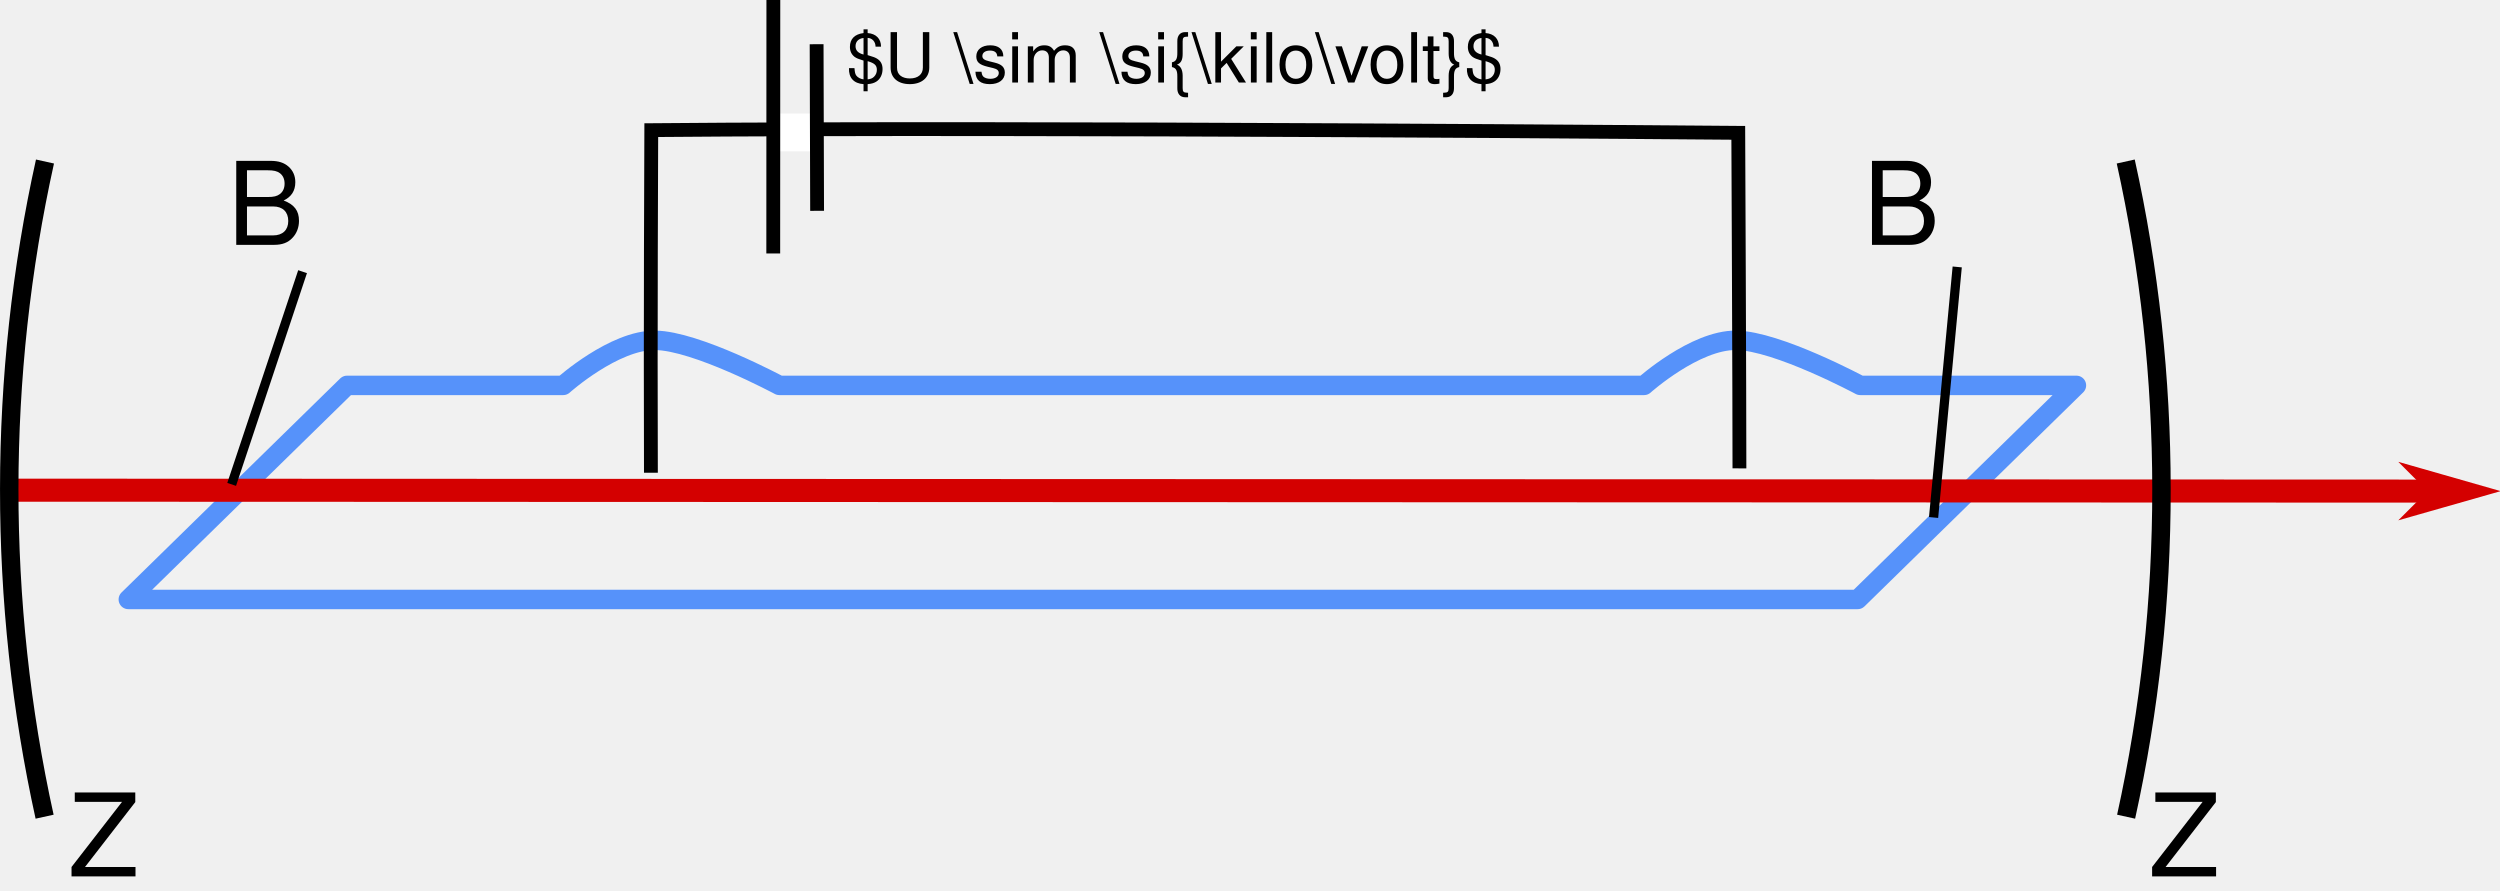
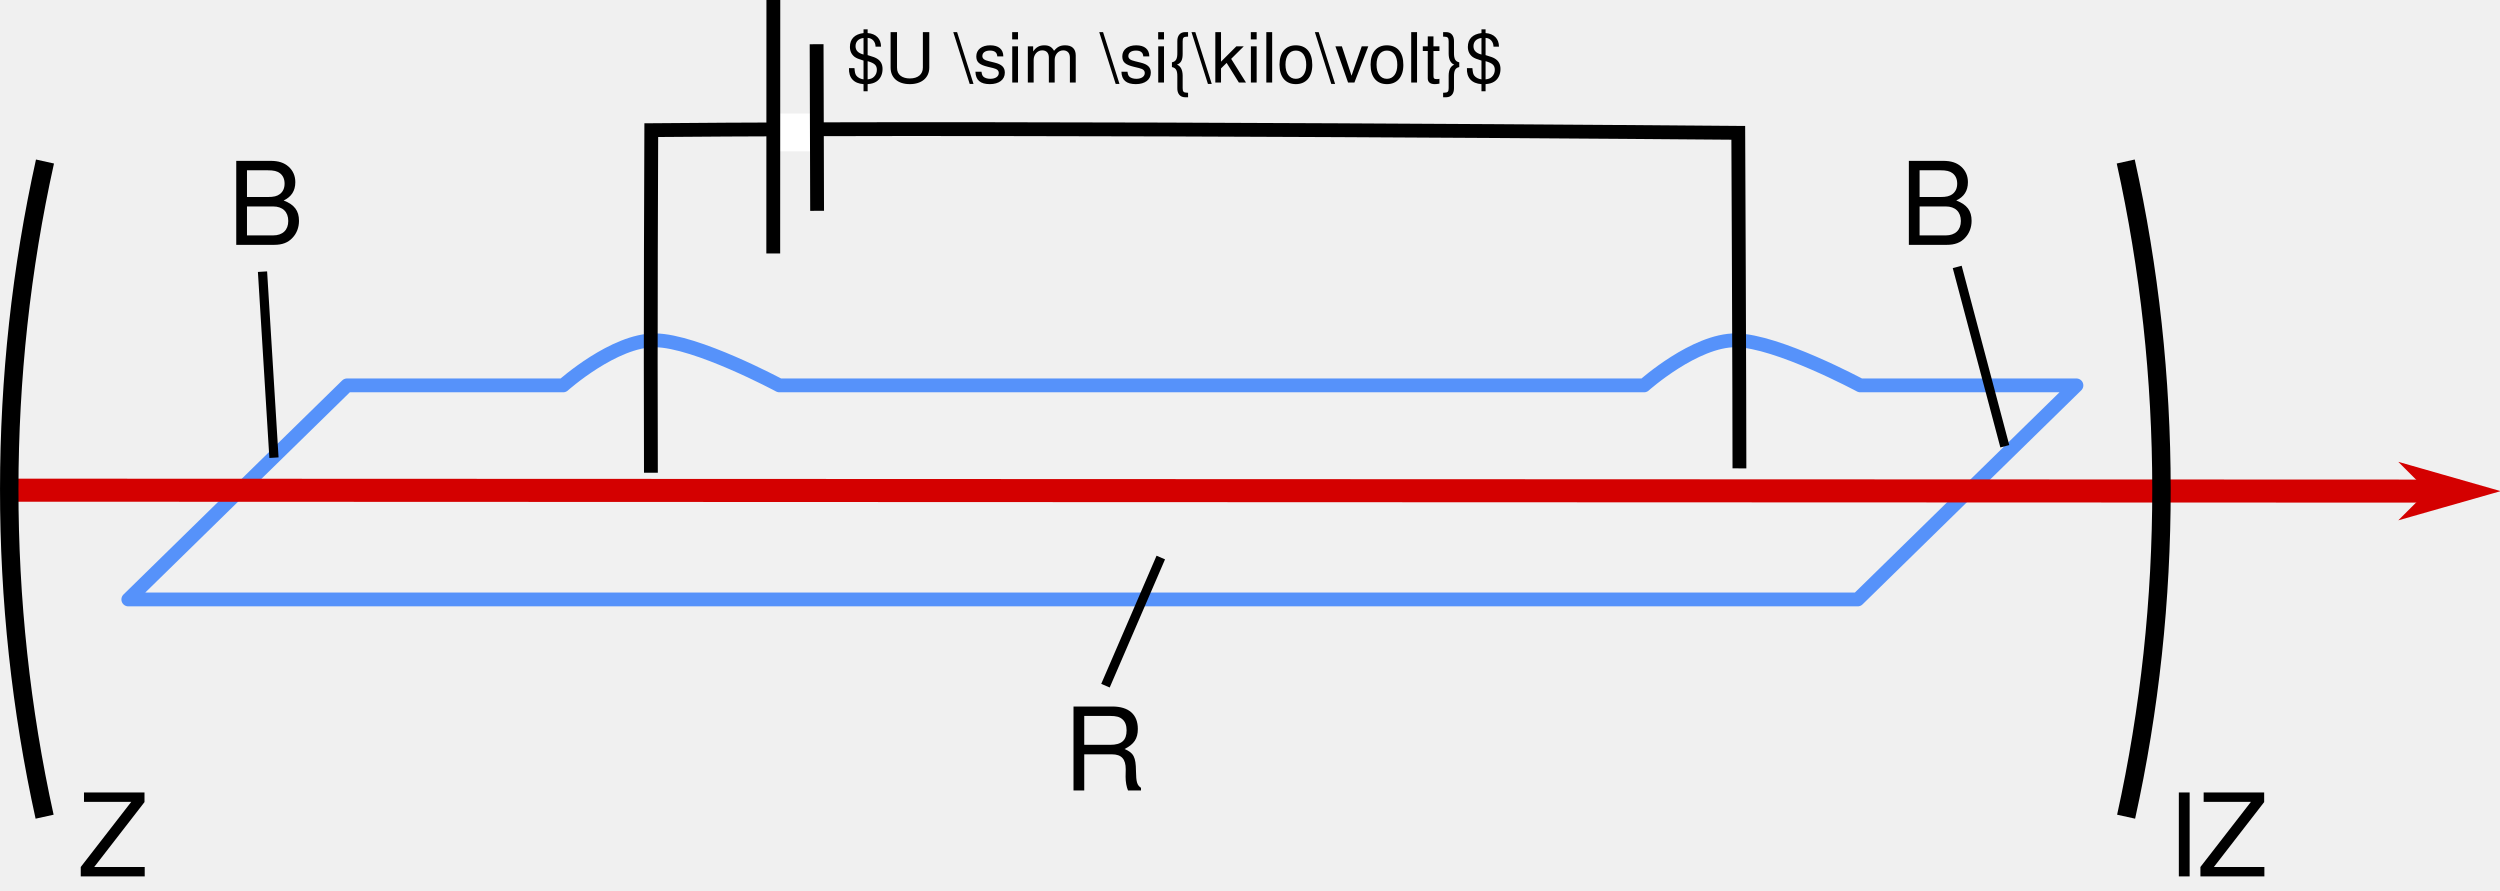
<svg xmlns="http://www.w3.org/2000/svg" width="153.044mm" height="54.543mm" viewBox="0 0 542.28 193.264" id="svg2" version="1.1">
  <defs id="defs4">
    <marker orient="auto" refY="0" refX="0" id="Arrow1Send" style="overflow:visible">
      <path id="path4178" d="M 0,0 5,-5 -12.5,0 5,5 0,0 Z" style="fill:#d40000;fill-opacity:1;fill-rule:evenodd;stroke:#d40000;stroke-width:1pt;stroke-opacity:1" transform="matrix(-0.2,0,0,-0.2,-1.2,0)" />
    </marker>
  </defs>
  <g id="layer1" transform="translate(-20.05709,-15.21015)">
-     <path style="opacity:1;fill:#f1f1f1;fill-opacity:1;fill-rule:nonzero;stroke:#5692fa;stroke-width:4.217;stroke-linecap:butt;stroke-linejoin:round;stroke-miterlimit:4;stroke-dasharray:none;stroke-dashoffset:0;stroke-opacity:1" d="m 95.327,98.805 23.446,0 23.446,0 c 0,0 11.037,-9.872 19.953,-9.776 8.916,0.097 26.938,9.776 26.938,9.776 l 23.446,0 23.446,0 23.446,0 23.446,0 23.446,0 23.446,0 23.446,0 23.446,0 c 0,0 11.037,-9.872 19.953,-9.776 8.916,0.097 26.938,9.776 26.938,9.776 l 23.446,0 23.446,0 -47.445,46.434 -375.129,0 z" id="rect3336" />
+     <path style="opacity:1;fill:#f1f1f1;fill-opacity:1;fill-rule:nonzero;stroke:#5692fa;stroke-width:3;stroke-linecap:butt;stroke-linejoin:round;stroke-miterlimit:4;stroke-dasharray:none;stroke-dashoffset:0;stroke-opacity:1" d="m 95.327,98.805 23.446,0 23.446,0 c 0,0 11.037,-9.872 19.953,-9.776 8.916,0.097 26.938,9.776 26.938,9.776 l 23.446,0 23.446,0 23.446,0 23.446,0 23.446,0 23.446,0 23.446,0 23.446,0 c 0,0 11.037,-9.872 19.953,-9.776 8.916,0.097 26.938,9.776 26.938,9.776 l 23.446,0 23.446,0 -47.445,46.434 -375.129,0 z" id="rect3336" />
    <path style="fill:none;fill-rule:evenodd;stroke:#000000;stroke-width:3;stroke-linecap:butt;stroke-linejoin:miter;stroke-miterlimit:4;stroke-dasharray:none;stroke-opacity:1" d="m 161.246,117.754 c -0.121,-29.258 0.079,-74.313 0.079,-74.313 82.864,-0.743 235.786,0.587 235.786,0.587 0,0 0.262,58.698 0.251,72.778" id="path3349" />
    <path style="fill:none;fill-rule:evenodd;stroke:#d40000;stroke-width:5;stroke-linecap:butt;stroke-linejoin:miter;stroke-miterlimit:4;stroke-dasharray:none;stroke-opacity:1;marker-end:url(#Arrow1Send)" d="m 22.761,121.537 530.802,0.203" id="path3357" />
    <path style="opacity:1;fill:none;fill-opacity:0.988;fill-rule:nonzero;stroke:#000000;stroke-width:4;stroke-linecap:butt;stroke-linejoin:round;stroke-miterlimit:4;stroke-dasharray:none;stroke-dashoffset:0;stroke-opacity:1" id="path4464" d="M 29.729,192.362 A 206.116,262.214 0 0 1 29.812,50.245" />
    <path style="opacity:1;fill:none;fill-opacity:0.988;fill-rule:nonzero;stroke:#000000;stroke-width:4;stroke-linecap:butt;stroke-linejoin:round;stroke-miterlimit:4;stroke-dasharray:none;stroke-dashoffset:0;stroke-opacity:1" id="path4464-3" d="m -481.239,192.362 a 206.116,262.214 0 0 1 0.083,-142.118" transform="scale(-1,1)" />
    <rect style="opacity:1;fill:#ffffff;fill-opacity:1;fill-rule:nonzero;stroke:none;stroke-width:3;stroke-linecap:butt;stroke-linejoin:round;stroke-miterlimit:4;stroke-dasharray:none;stroke-dashoffset:0;stroke-opacity:1" id="rect5010" width="8.42" height="8.204" x="188.602" y="39.839" />
    <path style="fill:none;fill-rule:evenodd;stroke:#000000;stroke-width:3;stroke-linecap:butt;stroke-linejoin:miter;stroke-miterlimit:4;stroke-dasharray:none;stroke-opacity:1" d="m 187.805,15.211 -0.022,54.981" id="path4993" />
    <path style="fill:none;fill-rule:evenodd;stroke:#000000;stroke-width:3;stroke-linecap:butt;stroke-linejoin:miter;stroke-miterlimit:4;stroke-dasharray:none;stroke-opacity:1" d="m 197.19,24.803 0.106,36.138" id="path4993-6" />
-     <path style="fill:none;fill-rule:evenodd;stroke:#000000;stroke-width:2;stroke-linecap:butt;stroke-linejoin:miter;stroke-miterlimit:4;stroke-dasharray:none;stroke-opacity:1" d="M 85.687,74.137 70.305,120.284" id="path5124" />
-     <path style="fill:none;fill-rule:evenodd;stroke:#000000;stroke-width:2;stroke-linecap:butt;stroke-linejoin:miter;stroke-opacity:1;stroke-miterlimit:4;stroke-dasharray:none" d="m 444.602,73.112 -5.127,54.35" id="path5128" />
-     <g id="g3366">
-       <text id="text5062" y="205.324" x="34.866" style="font-style:normal;font-variant:normal;font-weight:normal;font-stretch:normal;font-size:56px;line-height:125%;font-family:'Nimbus Sans L';-inkscape-font-specification:Sans;letter-spacing:0px;word-spacing:0px;fill:#000000;fill-opacity:1;stroke:none;stroke-width:1px;stroke-linecap:butt;stroke-linejoin:miter;stroke-opacity:1" xml:space="preserve">
-         <tspan style="font-size:25px" y="205.324" x="34.866" id="tspan5064">Z</tspan>
-       </text>
-       <text id="text5062-7" y="205.324" x="486.177" style="font-style:normal;font-variant:normal;font-weight:normal;font-stretch:normal;font-size:56px;line-height:125%;font-family:'Nimbus Sans L';-inkscape-font-specification:Sans;letter-spacing:0px;word-spacing:0px;fill:#000000;fill-opacity:1;stroke:none;stroke-width:1px;stroke-linecap:butt;stroke-linejoin:miter;stroke-opacity:1" xml:space="preserve">
-         <tspan style="font-size:25px" y="205.324" x="486.177" id="tspan5064-5">Z</tspan>
-       </text>
-       <text id="text5062-3" y="68.324" x="69.333" style="font-style:normal;font-variant:normal;font-weight:normal;font-stretch:normal;font-size:56px;line-height:125%;font-family:'Nimbus Sans L';-inkscape-font-specification:Sans;letter-spacing:0px;word-spacing:0px;fill:#000000;fill-opacity:1;stroke:none;stroke-width:1px;stroke-linecap:butt;stroke-linejoin:miter;stroke-opacity:1" xml:space="preserve">
-         <tspan style="font-size:25px" y="68.324" x="69.333" id="tspan5064-56">B</tspan>
-       </text>
-       <text id="text5062-3-2" y="68.324" x="424.146" style="font-style:normal;font-variant:normal;font-weight:normal;font-stretch:normal;font-size:56px;line-height:125%;font-family:'Nimbus Sans L';-inkscape-font-specification:Sans;letter-spacing:0px;word-spacing:0px;fill:#000000;fill-opacity:1;stroke:none;stroke-width:1px;stroke-linecap:butt;stroke-linejoin:miter;stroke-opacity:1" xml:space="preserve">
-         <tspan style="font-size:25px" y="68.324" x="424.146" id="tspan5064-56-9">B</tspan>
-       </text>
-       <text id="text5120" y="33.119" x="203.616" style="font-style:normal;font-variant:normal;font-weight:normal;font-stretch:normal;font-size:56px;line-height:125%;font-family:'Nimbus Sans L';-inkscape-font-specification:Sans;letter-spacing:0px;word-spacing:0px;fill:#000000;fill-opacity:1;stroke:none;stroke-width:1px;stroke-linecap:butt;stroke-linejoin:miter;stroke-opacity:1" xml:space="preserve">
-         <tspan style="font-size:15px" y="33.119" x="203.616" id="tspan5122">$U \sim \si{\kilo\volt}$</tspan>
-       </text>
-     </g>
+     <path style="fill:none;fill-rule:evenodd;stroke:#000000;stroke-width:2;stroke-linecap:butt;stroke-linejoin:miter;stroke-miterlimit:4;stroke-dasharray:none;stroke-opacity:1" d="M 76.995,74.137 79.48,114.489" id="path5124" />
+     <path style="fill:none;fill-rule:evenodd;stroke:#000000;stroke-width:2;stroke-linecap:butt;stroke-linejoin:miter;stroke-miterlimit:4;stroke-dasharray:none;stroke-opacity:1" d="m 444.602,73.112 10.325,38.898" id="path5128" />
+     <path style="fill:none;fill-rule:evenodd;stroke:#000000;stroke-width:2;stroke-linecap:butt;stroke-linejoin:miter;stroke-miterlimit:4;stroke-dasharray:none;stroke-opacity:1" d="m 271.847,136.147 -12.002,27.797" id="path5124-7" />
+     <text xml:space="preserve" style="font-style:normal;font-variant:normal;font-weight:normal;font-stretch:normal;font-size:56px;line-height:125%;font-family:'Nimbus Sans L';-inkscape-font-specification:Sans;letter-spacing:0px;word-spacing:0px;fill:#000000;fill-opacity:1;stroke:none;stroke-width:1px;stroke-linecap:butt;stroke-linejoin:miter;stroke-opacity:1" x="36.866" y="205.324" id="text5062">
+       <tspan id="tspan5064" x="36.866" y="205.324" style="font-size:25px">Z</tspan>
+     </text>
+     <text xml:space="preserve" style="font-style:normal;font-variant:normal;font-weight:normal;font-stretch:normal;font-size:56px;line-height:125%;font-family:'Nimbus Sans L';-inkscape-font-specification:Sans;letter-spacing:0px;word-spacing:0px;fill:#000000;fill-opacity:1;stroke:none;stroke-width:1px;stroke-linecap:butt;stroke-linejoin:miter;stroke-opacity:1" x="490.177" y="205.324" id="text5062-7">
+       <tspan id="tspan5064-5" x="490.177" y="205.324" style="font-size:25px">IZ</tspan>
+     </text>
+     <text xml:space="preserve" style="font-style:normal;font-variant:normal;font-weight:normal;font-stretch:normal;font-size:56px;line-height:125%;font-family:'Nimbus Sans L';-inkscape-font-specification:Sans;letter-spacing:0px;word-spacing:0px;fill:#000000;fill-opacity:1;stroke:none;stroke-width:1px;stroke-linecap:butt;stroke-linejoin:miter;stroke-opacity:1" x="69.333" y="68.324" id="text5062-3">
+       <tspan id="tspan5064-56" x="69.333" y="68.324" style="font-size:25px">B</tspan>
+     </text>
+     <text xml:space="preserve" style="font-style:normal;font-variant:normal;font-weight:normal;font-stretch:normal;font-size:56px;line-height:125%;font-family:'Nimbus Sans L';-inkscape-font-specification:Sans;letter-spacing:0px;word-spacing:0px;fill:#000000;fill-opacity:1;stroke:none;stroke-width:1px;stroke-linecap:butt;stroke-linejoin:miter;stroke-opacity:1" x="432.146" y="68.324" id="text5062-3-2">
+       <tspan id="tspan5064-56-9" x="432.146" y="68.324" style="font-size:25px">B</tspan>
+     </text>
+     <text xml:space="preserve" style="font-style:normal;font-variant:normal;font-weight:normal;font-stretch:normal;font-size:56px;line-height:125%;font-family:'Nimbus Sans L';-inkscape-font-specification:Sans;letter-spacing:0px;word-spacing:0px;fill:#000000;fill-opacity:1;stroke:none;stroke-width:1px;stroke-linecap:butt;stroke-linejoin:miter;stroke-opacity:1" x="203.616" y="33.119" id="text5120">
+       <tspan id="tspan5122" x="203.616" y="33.119" style="font-size:15px">$U \sim \si{\kilo\volt}$</tspan>
+     </text>
+     <text xml:space="preserve" style="font-style:normal;font-variant:normal;font-weight:normal;font-stretch:normal;font-size:56px;line-height:125%;font-family:'Nimbus Sans L';-inkscape-font-specification:Sans;letter-spacing:0px;word-spacing:0px;fill:#000000;fill-opacity:1;stroke:none;stroke-width:1px;stroke-linecap:butt;stroke-linejoin:miter;stroke-opacity:1" x="250.584" y="186.682" id="text5062-3-3">
+       <tspan id="tspan5064-56-6" x="250.584" y="186.682" style="font-size:25px">R</tspan>
+     </text>
  </g>
</svg>
